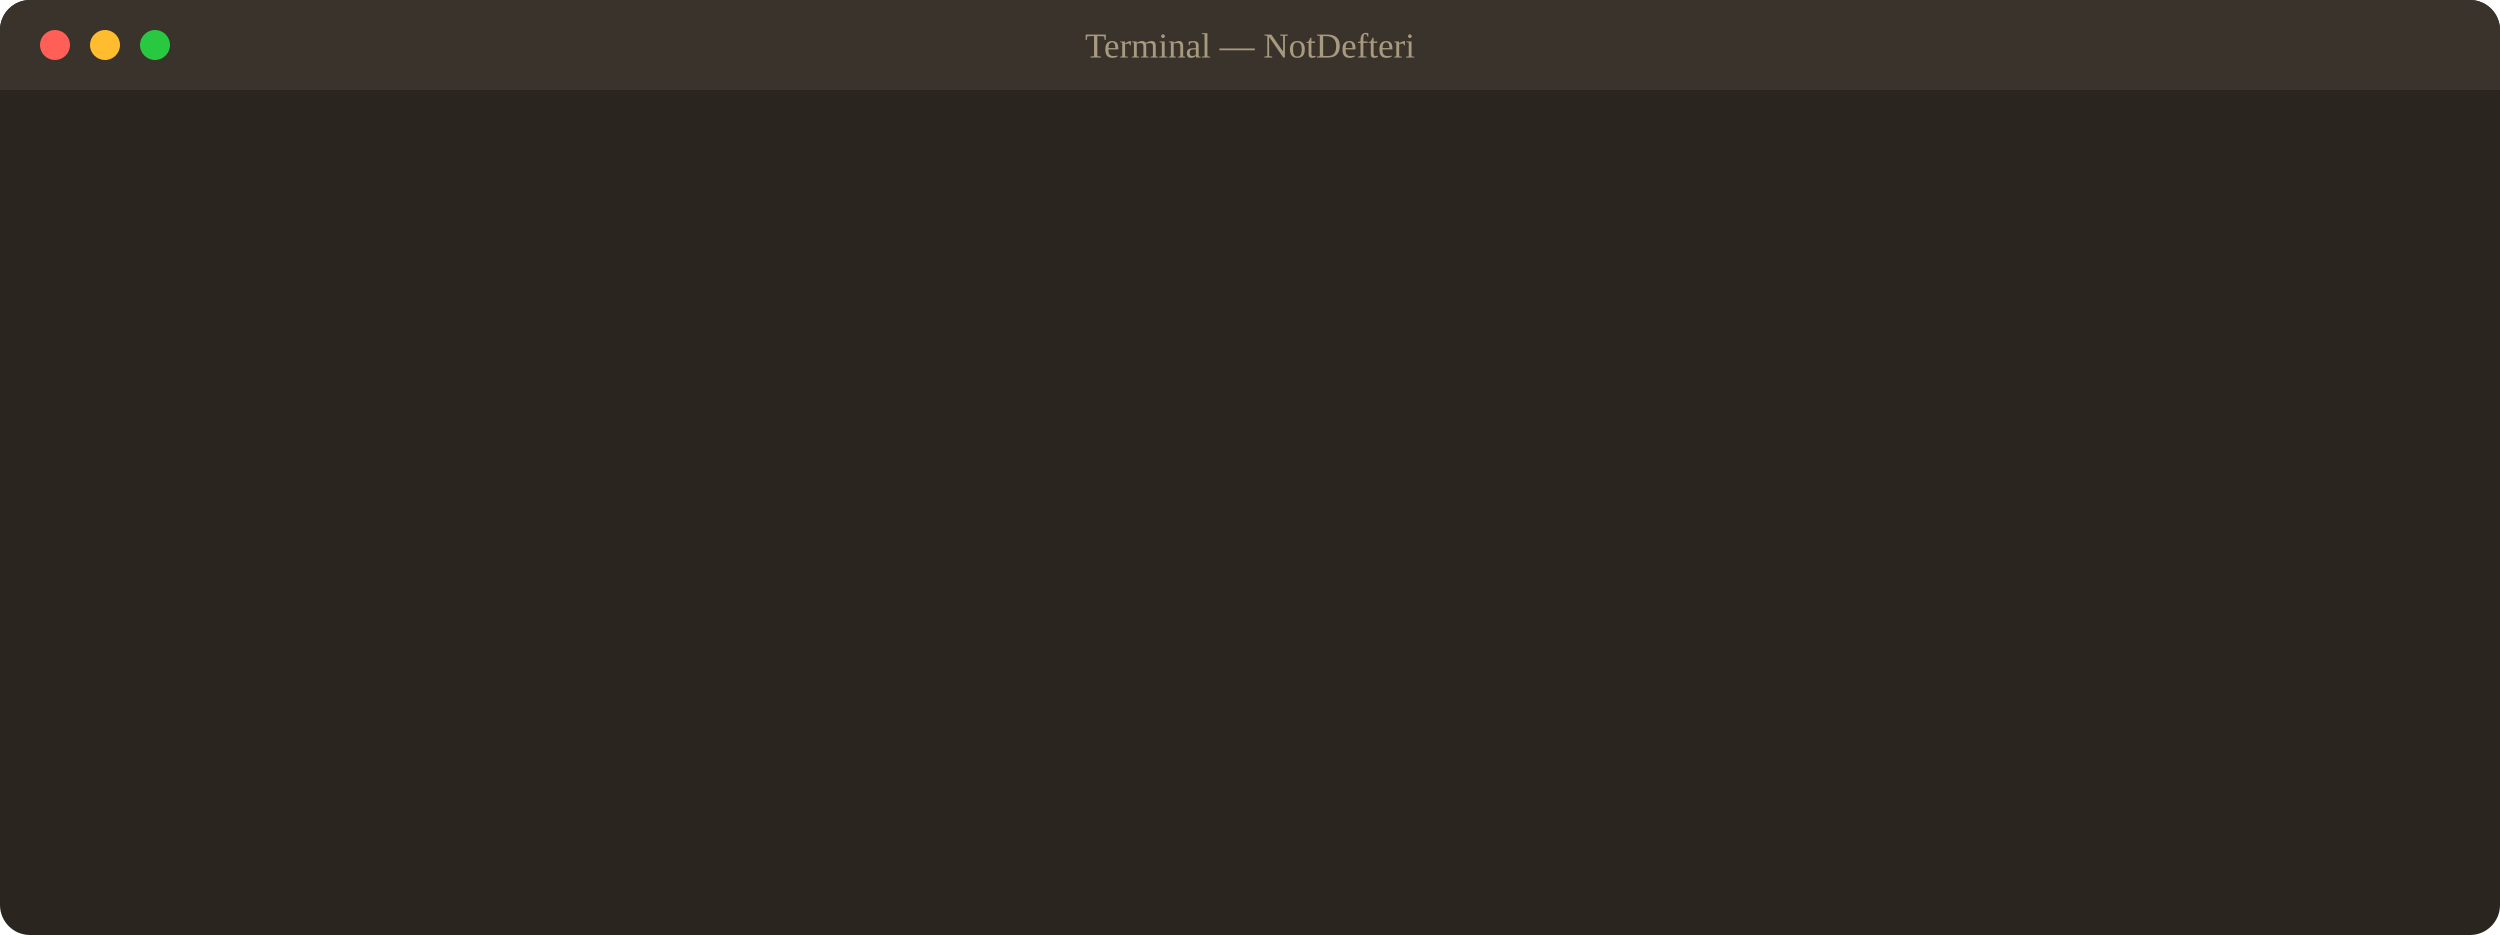
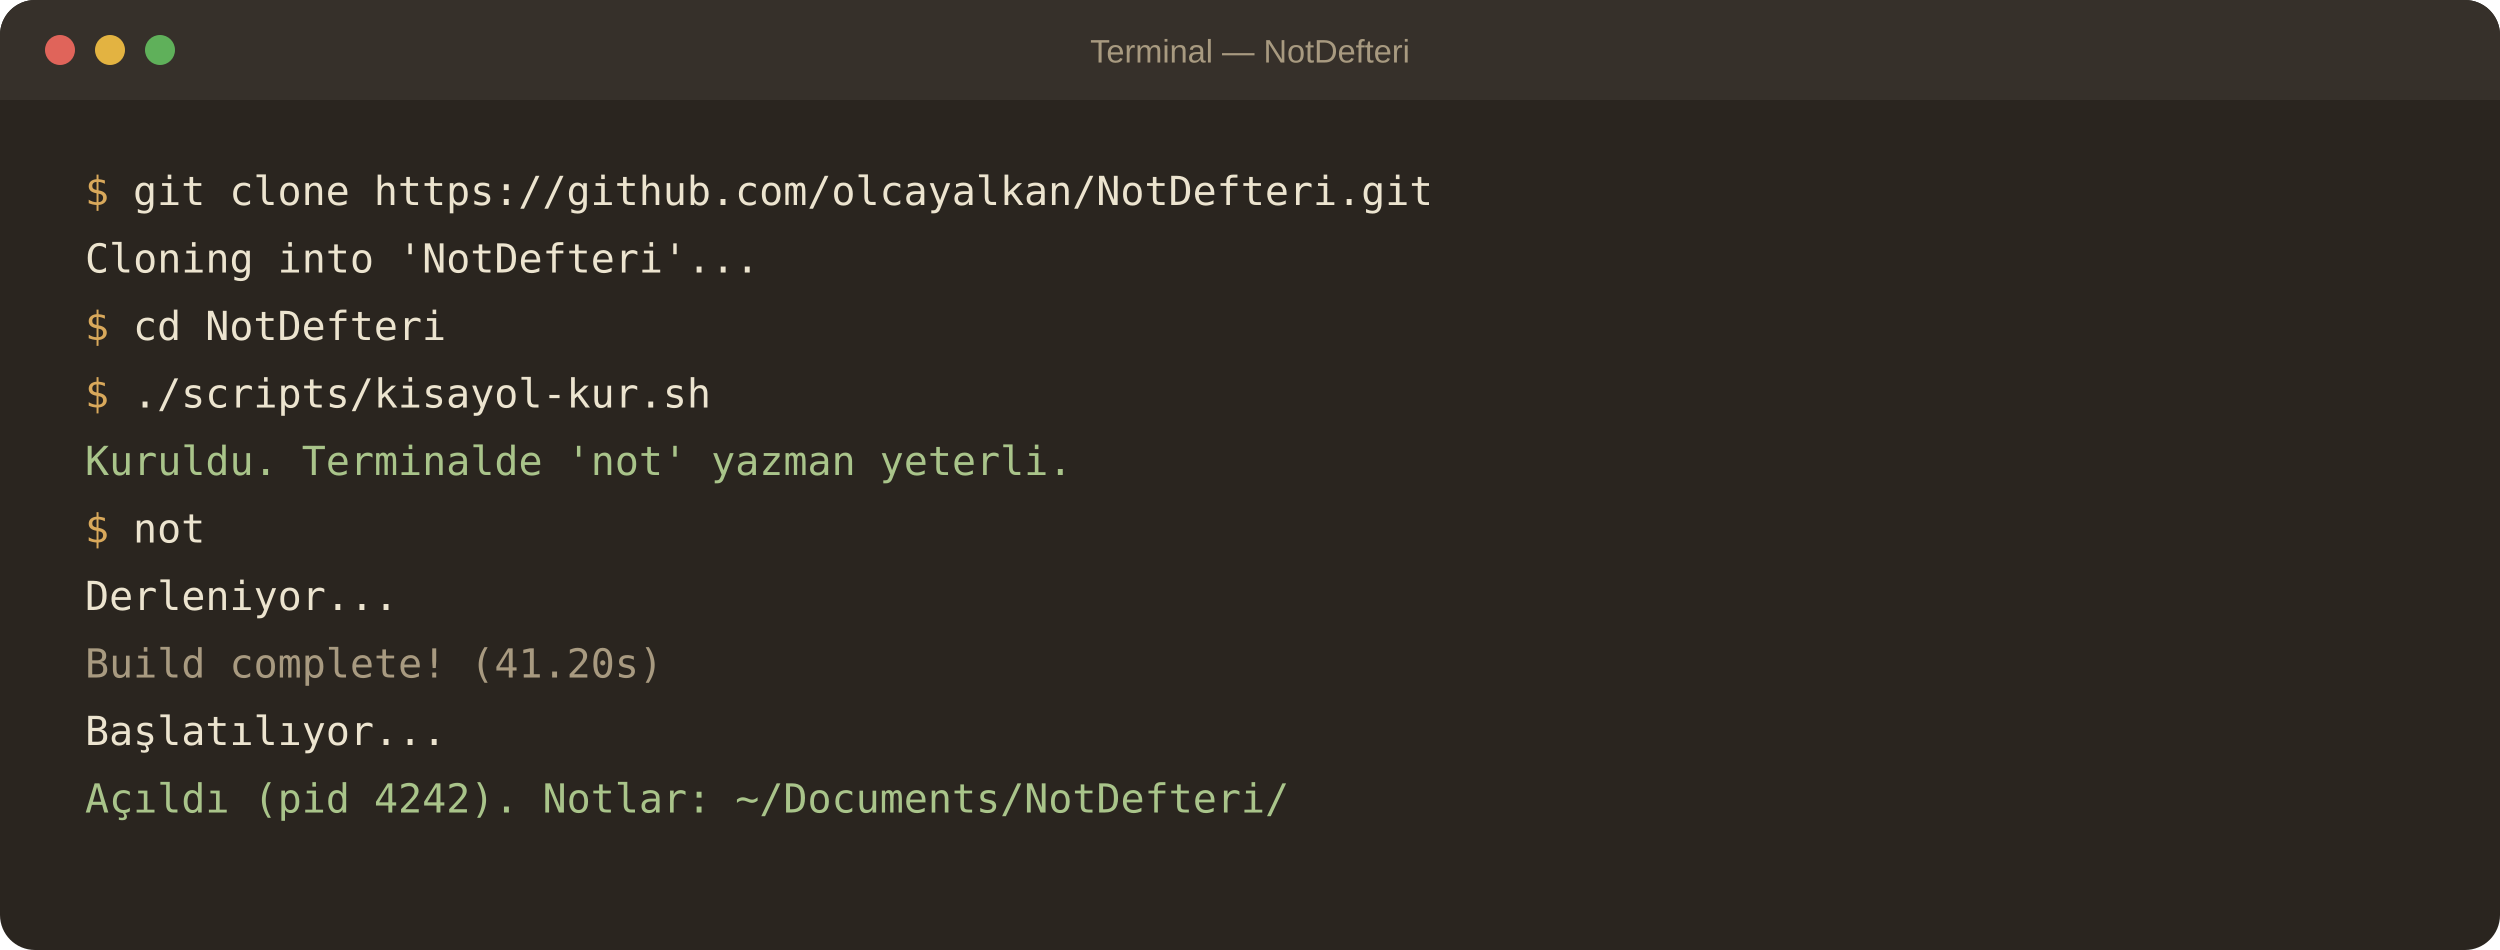
- <svg xmlns="http://www.w3.org/2000/svg" width="1000" height="374" viewBox="0 0 1000 374" role="img" aria-label="Kurulum: depoyu klonla, kısayolu kur, not yazınca uygulama açılır">
+ <svg xmlns="http://www.w3.org/2000/svg" width="1000" height="380" viewBox="0 0 1000 380" role="img" aria-label="Kurulum: depoyu indir, kısayolu kur, not yazınca uygulama açılır">
  <style>
- .anim { opacity: 0; }
+ .gecici { opacity: 0; }
@keyframes s0 {
  0.000% { opacity: 0; animation-timing-function: linear; }
  4.402% { opacity: 0; animation-timing-function: linear; }
  4.409% { opacity: 1; animation-timing-function: linear; }
  95.598% { opacity: 1; animation-timing-function: linear; }
  98.533% { opacity: 0; animation-timing-function: linear; }
  100.000% { opacity: 0; animation-timing-function: linear; }
}
.s0 { animation: s0 13.63s infinite; }
@keyframes o0 { 0% { transform: translateX(0); } 4.402% { transform: translateX(0); animation-timing-function: steps(54, end); } 22.230% { transform: translateX(518.4px); } 100% { transform: translateX(518.4px); } }
+ .o0 { animation: o0 13.63s infinite; }
@keyframes i0 {
  0.000% { opacity: 0; animation-timing-function: linear; }
  4.402% { opacity: 0; animation-timing-function: linear; }
  4.409% { opacity: 1; animation-timing-function: linear; }
  25.899% { opacity: 1; animation-timing-function: linear; }
  25.906% { opacity: 0; animation-timing-function: linear; }
  100.000% { opacity: 0; animation-timing-function: linear; }
}
- .o0 { animation: o0 13.63s infinite; } .i0 { animation: i0 13.63s infinite; }
+ .i0 { animation: i0 13.63s infinite; }
@keyframes s1 {
  0.000% { opacity: 0; animation-timing-function: linear; }
  25.899% { opacity: 0; animation-timing-function: linear; }
  25.906% { opacity: 1; animation-timing-function: linear; }
  95.598% { opacity: 1; animation-timing-function: linear; }
  98.533% { opacity: 0; animation-timing-function: linear; }
  100.000% { opacity: 0; animation-timing-function: linear; }
}
.s1 { animation: s1 13.63s infinite; }
@keyframes s2 {
  0.000% { opacity: 0; animation-timing-function: linear; }
  30.301% { opacity: 0; animation-timing-function: linear; }
  30.308% { opacity: 1; animation-timing-function: linear; }
  95.598% { opacity: 1; animation-timing-function: linear; }
  98.533% { opacity: 0; animation-timing-function: linear; }
  100.000% { opacity: 0; animation-timing-function: linear; }
}
.s2 { animation: s2 13.63s infinite; }
@keyframes o2 { 0% { transform: translateX(0); } 30.301% { transform: translateX(0); animation-timing-function: steps(13, end); } 34.593% { transform: translateX(124.8px); } 100% { transform: translateX(124.8px); } }
+ .o2 { animation: o2 13.63s infinite; }
@keyframes i2 {
  0.000% { opacity: 0; animation-timing-function: linear; }
  30.301% { opacity: 0; animation-timing-function: linear; }
  30.308% { opacity: 1; animation-timing-function: linear; }
  38.261% { opacity: 1; animation-timing-function: linear; }
  38.269% { opacity: 0; animation-timing-function: linear; }
  100.000% { opacity: 0; animation-timing-function: linear; }
}
- .o2 { animation: o2 13.63s infinite; } .i2 { animation: i2 13.63s infinite; }
+ .i2 { animation: i2 13.63s infinite; }
@keyframes s3 {
  0.000% { opacity: 0; animation-timing-function: linear; }
  38.261% { opacity: 0; animation-timing-function: linear; }
  38.269% { opacity: 1; animation-timing-function: linear; }
  95.598% { opacity: 1; animation-timing-function: linear; }
  98.533% { opacity: 0; animation-timing-function: linear; }
  100.000% { opacity: 0; animation-timing-function: linear; }
}
.s3 { animation: s3 13.63s infinite; }
@keyframes o3 { 0% { transform: translateX(0); } 38.261% { transform: translateX(0); animation-timing-function: steps(24, end); } 46.185% { transform: translateX(230.4px); } 100% { transform: translateX(230.4px); } }
+ .o3 { animation: o3 13.63s infinite; }
@keyframes i3 {
  0.000% { opacity: 0; animation-timing-function: linear; }
  38.261% { opacity: 0; animation-timing-function: linear; }
  38.269% { opacity: 1; animation-timing-function: linear; }
  49.120% { opacity: 1; animation-timing-function: linear; }
  49.127% { opacity: 0; animation-timing-function: linear; }
  100.000% { opacity: 0; animation-timing-function: linear; }
}
- .o3 { animation: o3 13.63s infinite; } .i3 { animation: i3 13.63s infinite; }
+ .i3 { animation: i3 13.63s infinite; }
@keyframes s4 {
  0.000% { opacity: 0; animation-timing-function: linear; }
  49.120% { opacity: 0; animation-timing-function: linear; }
  49.127% { opacity: 1; animation-timing-function: linear; }
  95.598% { opacity: 1; animation-timing-function: linear; }
  98.533% { opacity: 0; animation-timing-function: linear; }
  100.000% { opacity: 0; animation-timing-function: linear; }
}
.s4 { animation: s4 13.63s infinite; }
@keyframes s5 {
  0.000% { opacity: 0; animation-timing-function: linear; }
  54.989% { opacity: 0; animation-timing-function: linear; }
  54.996% { opacity: 1; animation-timing-function: linear; }
  95.598% { opacity: 1; animation-timing-function: linear; }
  98.533% { opacity: 0; animation-timing-function: linear; }
  100.000% { opacity: 0; animation-timing-function: linear; }
}
.s5 { animation: s5 13.63s infinite; }
@keyframes o5 { 0% { transform: translateX(0); } 54.989% { transform: translateX(0); animation-timing-function: steps(3, end); } 55.979% { transform: translateX(28.8px); } 100% { transform: translateX(28.8px); } }
+ .o5 { animation: o5 13.63s infinite; }
@keyframes i5 {
  0.000% { opacity: 0; animation-timing-function: linear; }
  54.989% { opacity: 0; animation-timing-function: linear; }
  54.996% { opacity: 1; animation-timing-function: linear; }
  58.180% { opacity: 1; animation-timing-function: linear; }
  58.188% { opacity: 0; animation-timing-function: linear; }
  100.000% { opacity: 0; animation-timing-function: linear; }
}
- .o5 { animation: o5 13.63s infinite; } .i5 { animation: i5 13.63s infinite; }
+ .i5 { animation: i5 13.63s infinite; }
@keyframes s6 {
  0.000% { opacity: 0; animation-timing-function: linear; }
  58.180% { opacity: 0; animation-timing-function: linear; }
  58.188% { opacity: 1; animation-timing-function: linear; }
  95.598% { opacity: 1; animation-timing-function: linear; }
  98.533% { opacity: 0; animation-timing-function: linear; }
  100.000% { opacity: 0; animation-timing-function: linear; }
}
.s6 { animation: s6 13.63s infinite; }
@keyframes s7 {
  0.000% { opacity: 0; animation-timing-function: linear; }
  68.452% { opacity: 0; animation-timing-function: linear; }
  68.459% { opacity: 1; animation-timing-function: linear; }
  95.598% { opacity: 1; animation-timing-function: linear; }
  98.533% { opacity: 0; animation-timing-function: linear; }
  100.000% { opacity: 0; animation-timing-function: linear; }
}
.s7 { animation: s7 13.63s infinite; }
@keyframes s8 {
  0.000% { opacity: 0; animation-timing-function: linear; }
  70.653% { opacity: 0; animation-timing-function: linear; }
  70.660% { opacity: 1; animation-timing-function: linear; }
  95.598% { opacity: 1; animation-timing-function: linear; }
  98.533% { opacity: 0; animation-timing-function: linear; }
  100.000% { opacity: 0; animation-timing-function: linear; }
}
.s8 { animation: s8 13.63s infinite; }
@keyframes s9 {
  0.000% { opacity: 0; animation-timing-function: linear; }
  74.321% { opacity: 0; animation-timing-function: linear; }
  74.329% { opacity: 1; animation-timing-function: linear; }
  95.598% { opacity: 1; animation-timing-function: linear; }
  98.533% { opacity: 0; animation-timing-function: linear; }
  100.000% { opacity: 0; animation-timing-function: linear; }
}
.s9 { animation: s9 13.63s infinite; }
- @media (prefers-reduced-motion: reduce) { .anim, .satir, .ortu, .imlec { animation: none; opacity: 1; transform: none; } .ortu { display: none; } }
+ @media (prefers-reduced-motion: reduce) {  }
</style>
-   <rect width="1000" height="374" rx="12" fill="#2a251f" />
-   <path d="M0 12a12 12 0 0 1 12-12h976a12 12 0 0 1 12 12v24H0z" fill="#3a332b" />
-   <circle cx="22" cy="18" r="6" fill="#ff5f57" />
-   <circle cx="42" cy="18" r="6" fill="#febc2e" />
-   <circle cx="62" cy="18" r="6" fill="#28c840" />
-   <text x="500.0" y="23" text-anchor="middle" font-family="Georgia, 'Times New Roman', serif" font-size="14" fill="#a89a80">Terminal — NotDefteri</text>
-   <g class="anim satir s0">
-     <text x="34" y="78" font-family="ui-monospace, SFMono-Regular, Menlo, Consolas, 'DejaVu Sans Mono', monospace" font-size="16" fill="#d9a95b">$ </text>
-     <text x="53.2" y="78" font-family="ui-monospace, SFMono-Regular, Menlo, Consolas, 'DejaVu Sans Mono', monospace" font-size="16" fill="#e9e0c9" textLength="518.4" lengthAdjust="spacingAndGlyphs">git clone https://github.com/olcayalkan/NotDefteri.git</text>
-     <g class="ortu o0">
-       <rect x="53.2" y="61" width="522.4" height="23" fill="#2a251f" />
-       <rect class="imlec i0" x="53.2" y="63" width="9" height="19" fill="#e9e0c9" />
+   <rect width="1000" height="380" rx="14" fill="#2a251f" />
+   <path d="M0 14a14 14 0 0 1 14-14h972a14 14 0 0 1 14 14v26H0z" fill="#36302a" />
+   <circle cx="24" cy="20" r="6" fill="#e0645a" />
+   <circle cx="44" cy="20" r="6" fill="#e3b341" />
+   <circle cx="64" cy="20" r="6" fill="#5fb05a" />
+   <text x="500.0" y="25" font-family="-apple-system, BlinkMacSystemFont, 'Segoe UI', 'Helvetica Neue', Arial, sans-serif" font-size="13" fill="#a89a80" text-anchor="middle" font-weight="500">Terminal — NotDefteri</text>
+   <g class="s0">
+     <text x="34" y="82" font-family="'SF Mono', ui-monospace, Menlo, Consolas, 'DejaVu Sans Mono', monospace" font-size="16" fill="#d9a95b">$ </text>
+     <text x="53.2" y="82" font-family="'SF Mono', ui-monospace, Menlo, Consolas, 'DejaVu Sans Mono', monospace" font-size="16" fill="#ece4cf" textLength="518.4" lengthAdjust="spacingAndGlyphs">git clone https://github.com/olcayalkan/NotDefteri.git</text>
+     <g class="o0" transform="translate(518.4 0)">
+       <rect x="53.2" y="65" width="522.4" height="23" fill="#2a251f" />
+       <rect class="i0 gecici" x="53.2" y="67" width="9" height="19" fill="#ece4cf" />
    </g>
  </g>
-   <text class="anim satir s1" x="34" y="105" font-family="ui-monospace, SFMono-Regular, Menlo, Consolas, 'DejaVu Sans Mono', monospace" font-size="16" fill="#e9e0c9" textLength="268.8" lengthAdjust="spacingAndGlyphs">Cloning into 'NotDefteri'...</text>
-   <g class="anim satir s2">
-     <text x="34" y="132" font-family="ui-monospace, SFMono-Regular, Menlo, Consolas, 'DejaVu Sans Mono', monospace" font-size="16" fill="#d9a95b">$ </text>
-     <text x="53.2" y="132" font-family="ui-monospace, SFMono-Regular, Menlo, Consolas, 'DejaVu Sans Mono', monospace" font-size="16" fill="#e9e0c9" textLength="124.8" lengthAdjust="spacingAndGlyphs">cd NotDefteri</text>
-     <g class="ortu o2">
-       <rect x="53.2" y="115" width="128.8" height="23" fill="#2a251f" />
-       <rect class="imlec i2" x="53.2" y="117" width="9" height="19" fill="#e9e0c9" />
+   <g class="s1">
+     <text x="34" y="109" font-family="'SF Mono', ui-monospace, Menlo, Consolas, 'DejaVu Sans Mono', monospace" font-size="16" fill="#ece4cf" textLength="268.8" lengthAdjust="spacingAndGlyphs">Cloning into 'NotDefteri'...</text>
+   </g>
+   <g class="s2">
+     <text x="34" y="136" font-family="'SF Mono', ui-monospace, Menlo, Consolas, 'DejaVu Sans Mono', monospace" font-size="16" fill="#d9a95b">$ </text>
+     <text x="53.2" y="136" font-family="'SF Mono', ui-monospace, Menlo, Consolas, 'DejaVu Sans Mono', monospace" font-size="16" fill="#ece4cf" textLength="124.8" lengthAdjust="spacingAndGlyphs">cd NotDefteri</text>
+     <g class="o2" transform="translate(124.8 0)">
+       <rect x="53.2" y="119" width="128.8" height="23" fill="#2a251f" />
+       <rect class="i2 gecici" x="53.2" y="121" width="9" height="19" fill="#ece4cf" />
    </g>
  </g>
-   <g class="anim satir s3">
-     <text x="34" y="159" font-family="ui-monospace, SFMono-Regular, Menlo, Consolas, 'DejaVu Sans Mono', monospace" font-size="16" fill="#d9a95b">$ </text>
-     <text x="53.2" y="159" font-family="ui-monospace, SFMono-Regular, Menlo, Consolas, 'DejaVu Sans Mono', monospace" font-size="16" fill="#e9e0c9" textLength="230.4" lengthAdjust="spacingAndGlyphs">./scripts/kisayol-kur.sh</text>
-     <g class="ortu o3">
-       <rect x="53.2" y="142" width="234.4" height="23" fill="#2a251f" />
-       <rect class="imlec i3" x="53.2" y="144" width="9" height="19" fill="#e9e0c9" />
+   <g class="s3">
+     <text x="34" y="163" font-family="'SF Mono', ui-monospace, Menlo, Consolas, 'DejaVu Sans Mono', monospace" font-size="16" fill="#d9a95b">$ </text>
+     <text x="53.2" y="163" font-family="'SF Mono', ui-monospace, Menlo, Consolas, 'DejaVu Sans Mono', monospace" font-size="16" fill="#ece4cf" textLength="230.4" lengthAdjust="spacingAndGlyphs">./scripts/kisayol-kur.sh</text>
+     <g class="o3" transform="translate(230.4 0)">
+       <rect x="53.2" y="146" width="234.4" height="23" fill="#2a251f" />
+       <rect class="i3 gecici" x="53.2" y="148" width="9" height="19" fill="#ece4cf" />
    </g>
  </g>
-   <text class="anim satir s4" x="34" y="186" font-family="ui-monospace, SFMono-Regular, Menlo, Consolas, 'DejaVu Sans Mono', monospace" font-size="16" fill="#a8c686" textLength="393.6" lengthAdjust="spacingAndGlyphs">Kuruldu. Terminalde 'not' yazman yeterli.</text>
-   <g class="anim satir s5">
-     <text x="34" y="213" font-family="ui-monospace, SFMono-Regular, Menlo, Consolas, 'DejaVu Sans Mono', monospace" font-size="16" fill="#d9a95b">$ </text>
-     <text x="53.2" y="213" font-family="ui-monospace, SFMono-Regular, Menlo, Consolas, 'DejaVu Sans Mono', monospace" font-size="16" fill="#e9e0c9" textLength="28.8" lengthAdjust="spacingAndGlyphs">not</text>
-     <g class="ortu o5">
-       <rect x="53.2" y="196" width="32.8" height="23" fill="#2a251f" />
-       <rect class="imlec i5" x="53.2" y="198" width="9" height="19" fill="#e9e0c9" />
+   <g class="s4">
+     <text x="34" y="190" font-family="'SF Mono', ui-monospace, Menlo, Consolas, 'DejaVu Sans Mono', monospace" font-size="16" fill="#a9c48a" textLength="393.6" lengthAdjust="spacingAndGlyphs">Kuruldu. Terminalde 'not' yazman yeterli.</text>
+   </g>
+   <g class="s5">
+     <text x="34" y="217" font-family="'SF Mono', ui-monospace, Menlo, Consolas, 'DejaVu Sans Mono', monospace" font-size="16" fill="#d9a95b">$ </text>
+     <text x="53.2" y="217" font-family="'SF Mono', ui-monospace, Menlo, Consolas, 'DejaVu Sans Mono', monospace" font-size="16" fill="#ece4cf" textLength="28.8" lengthAdjust="spacingAndGlyphs">not</text>
+     <g class="o5" transform="translate(28.8 0)">
+       <rect x="53.2" y="200" width="32.8" height="23" fill="#2a251f" />
+       <rect class="i5 gecici" x="53.2" y="202" width="9" height="19" fill="#ece4cf" />
    </g>
  </g>
-   <text class="anim satir s6" x="34" y="240" font-family="ui-monospace, SFMono-Regular, Menlo, Consolas, 'DejaVu Sans Mono', monospace" font-size="16" fill="#e9e0c9" textLength="124.8" lengthAdjust="spacingAndGlyphs">Derleniyor...</text>
-   <text class="anim satir s7" x="34" y="267" font-family="ui-monospace, SFMono-Regular, Menlo, Consolas, 'DejaVu Sans Mono', monospace" font-size="16" fill="#a89a80" textLength="230.4" lengthAdjust="spacingAndGlyphs">Build complete! (41.20s)</text>
-   <text class="anim satir s8" x="34" y="294" font-family="ui-monospace, SFMono-Regular, Menlo, Consolas, 'DejaVu Sans Mono', monospace" font-size="16" fill="#e9e0c9" textLength="144.0" lengthAdjust="spacingAndGlyphs">Başlatılıyor...</text>
-   <text class="anim satir s9" x="34" y="321" font-family="ui-monospace, SFMono-Regular, Menlo, Consolas, 'DejaVu Sans Mono', monospace" font-size="16" fill="#a8c686" textLength="480.0" lengthAdjust="spacingAndGlyphs">Açıldı (pid 4242). Notlar: ~/Documents/NotDefteri/</text>
+   <g class="s6">
+     <text x="34" y="244" font-family="'SF Mono', ui-monospace, Menlo, Consolas, 'DejaVu Sans Mono', monospace" font-size="16" fill="#ece4cf" textLength="124.8" lengthAdjust="spacingAndGlyphs">Derleniyor...</text>
+   </g>
+   <g class="s7">
+     <text x="34" y="271" font-family="'SF Mono', ui-monospace, Menlo, Consolas, 'DejaVu Sans Mono', monospace" font-size="16" fill="#a89a80" textLength="230.4" lengthAdjust="spacingAndGlyphs">Build complete! (41.20s)</text>
+   </g>
+   <g class="s8">
+     <text x="34" y="298" font-family="'SF Mono', ui-monospace, Menlo, Consolas, 'DejaVu Sans Mono', monospace" font-size="16" fill="#ece4cf" textLength="144.0" lengthAdjust="spacingAndGlyphs">Başlatılıyor...</text>
+   </g>
+   <g class="s9">
+     <text x="34" y="325" font-family="'SF Mono', ui-monospace, Menlo, Consolas, 'DejaVu Sans Mono', monospace" font-size="16" fill="#a9c48a" textLength="480.0" lengthAdjust="spacingAndGlyphs">Açıldı (pid 4242). Notlar: ~/Documents/NotDefteri/</text>
+   </g>
</svg>
